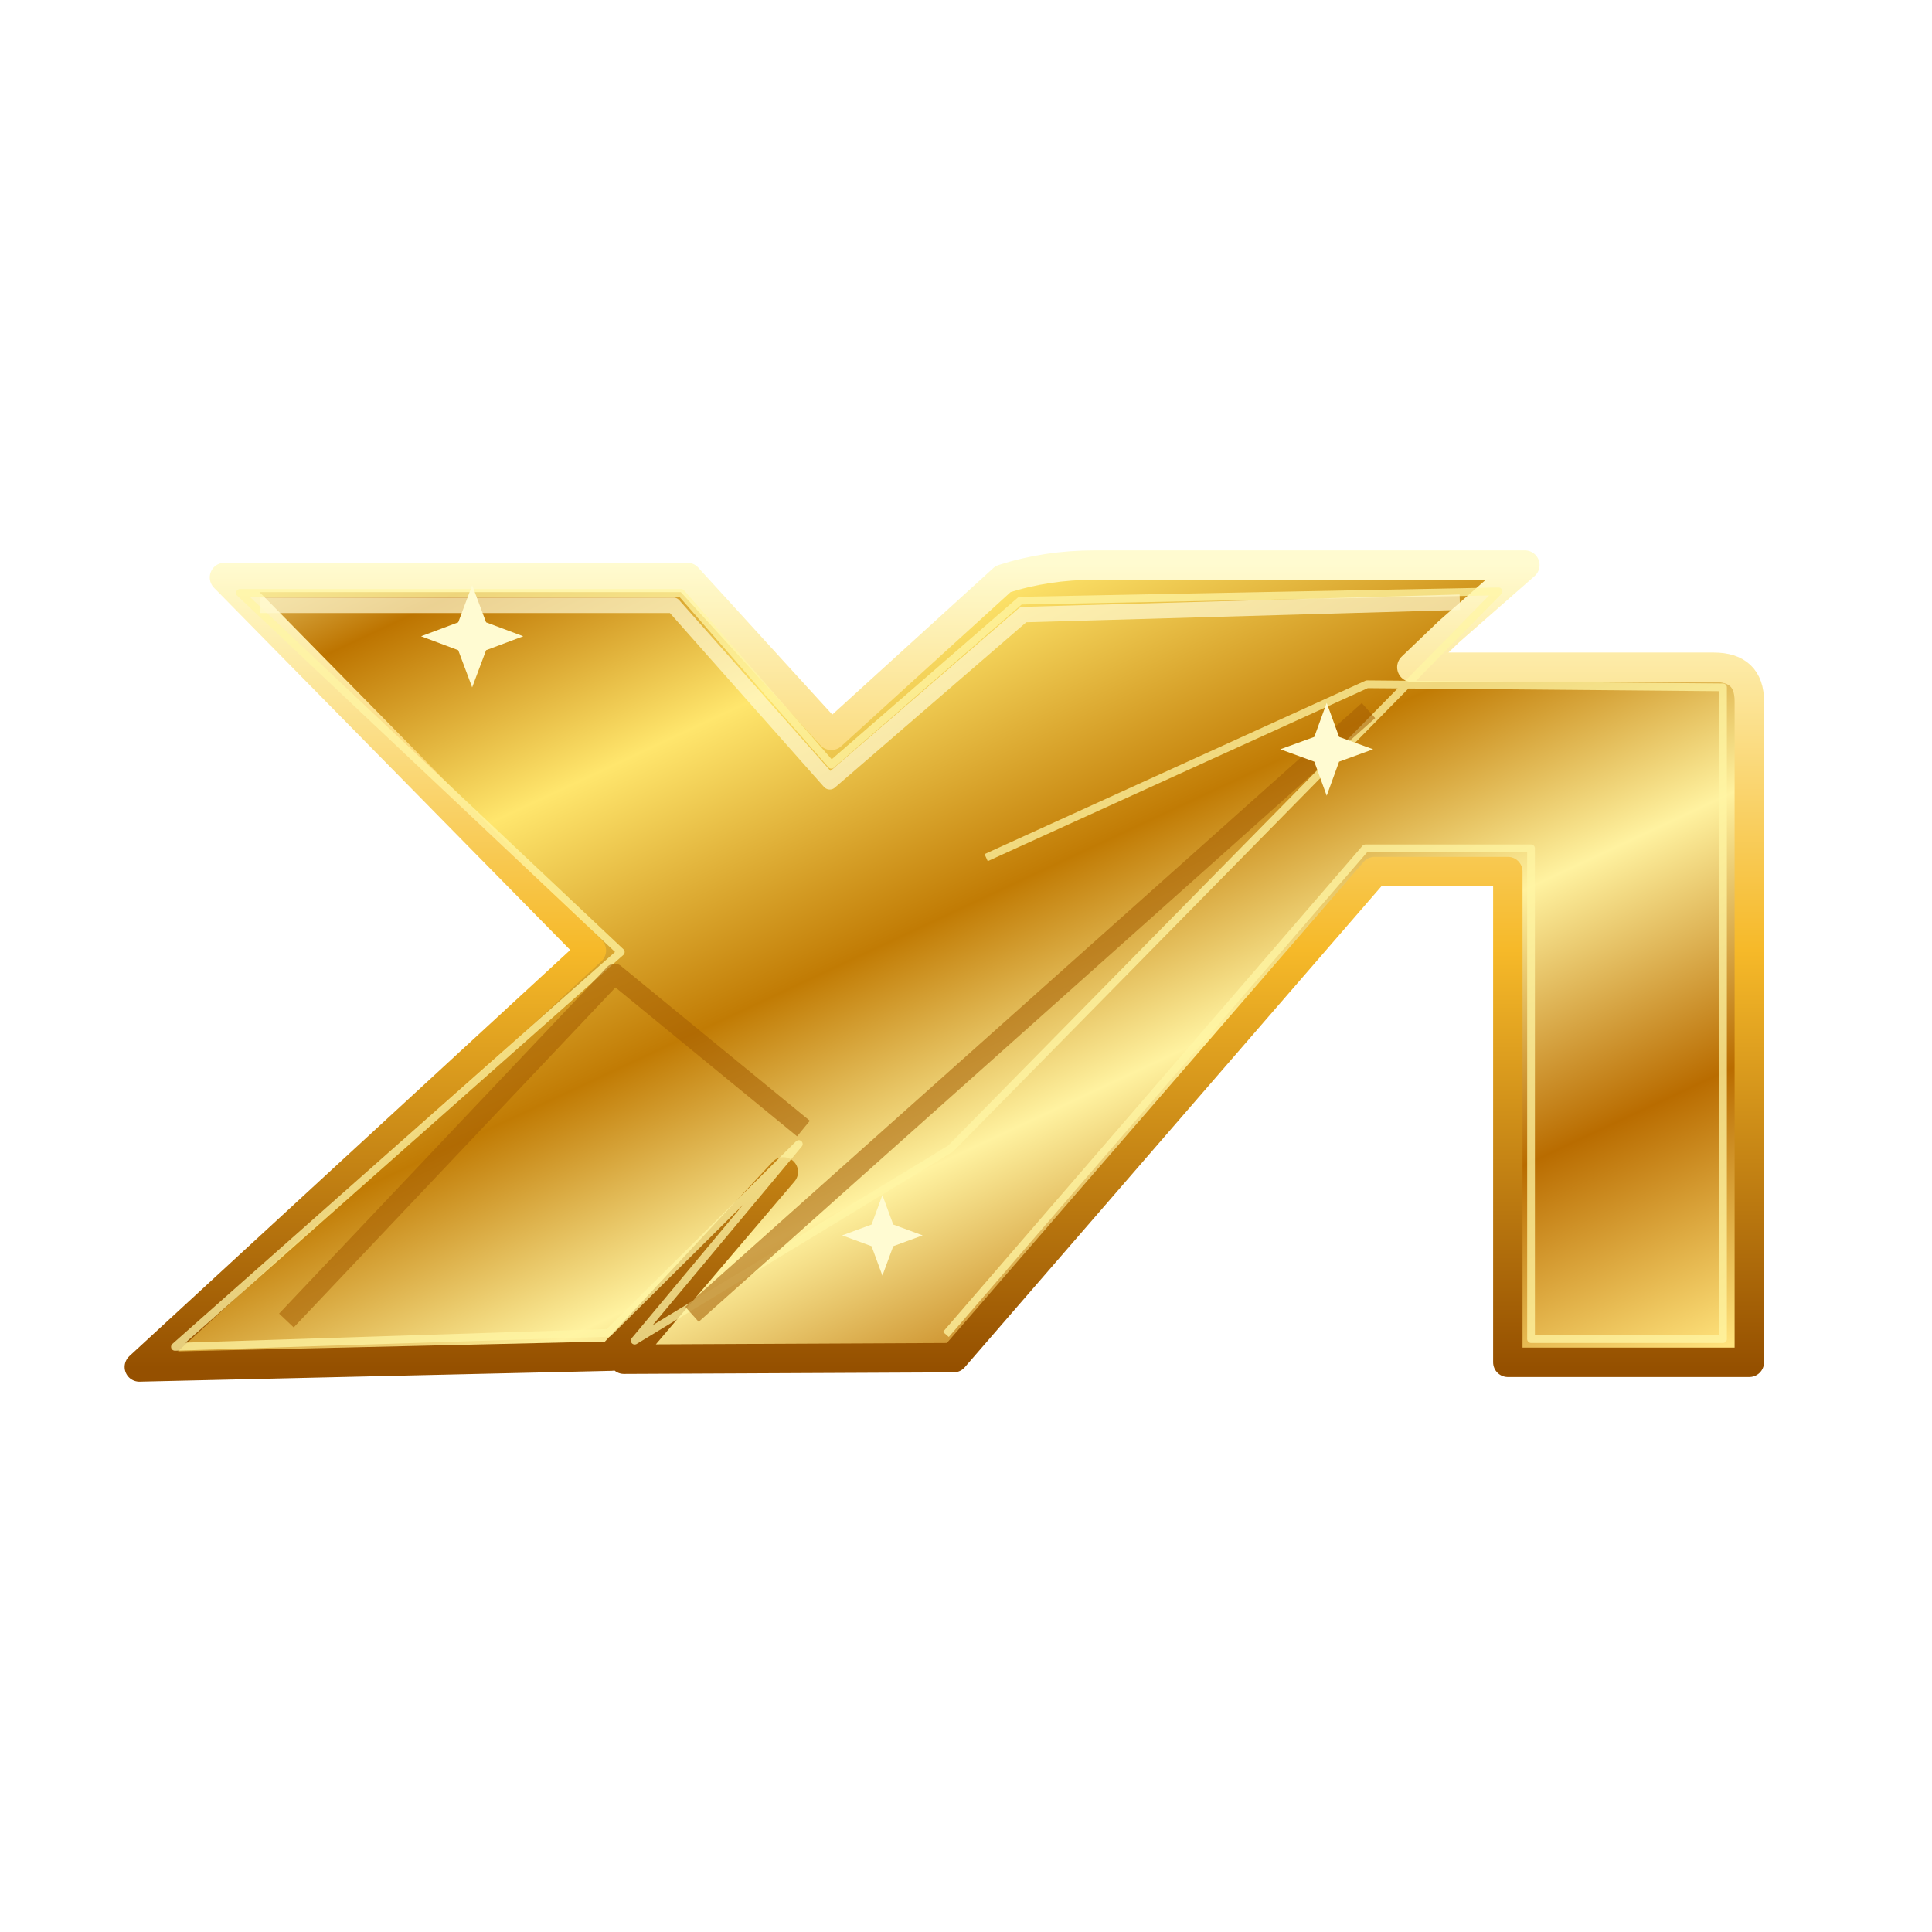
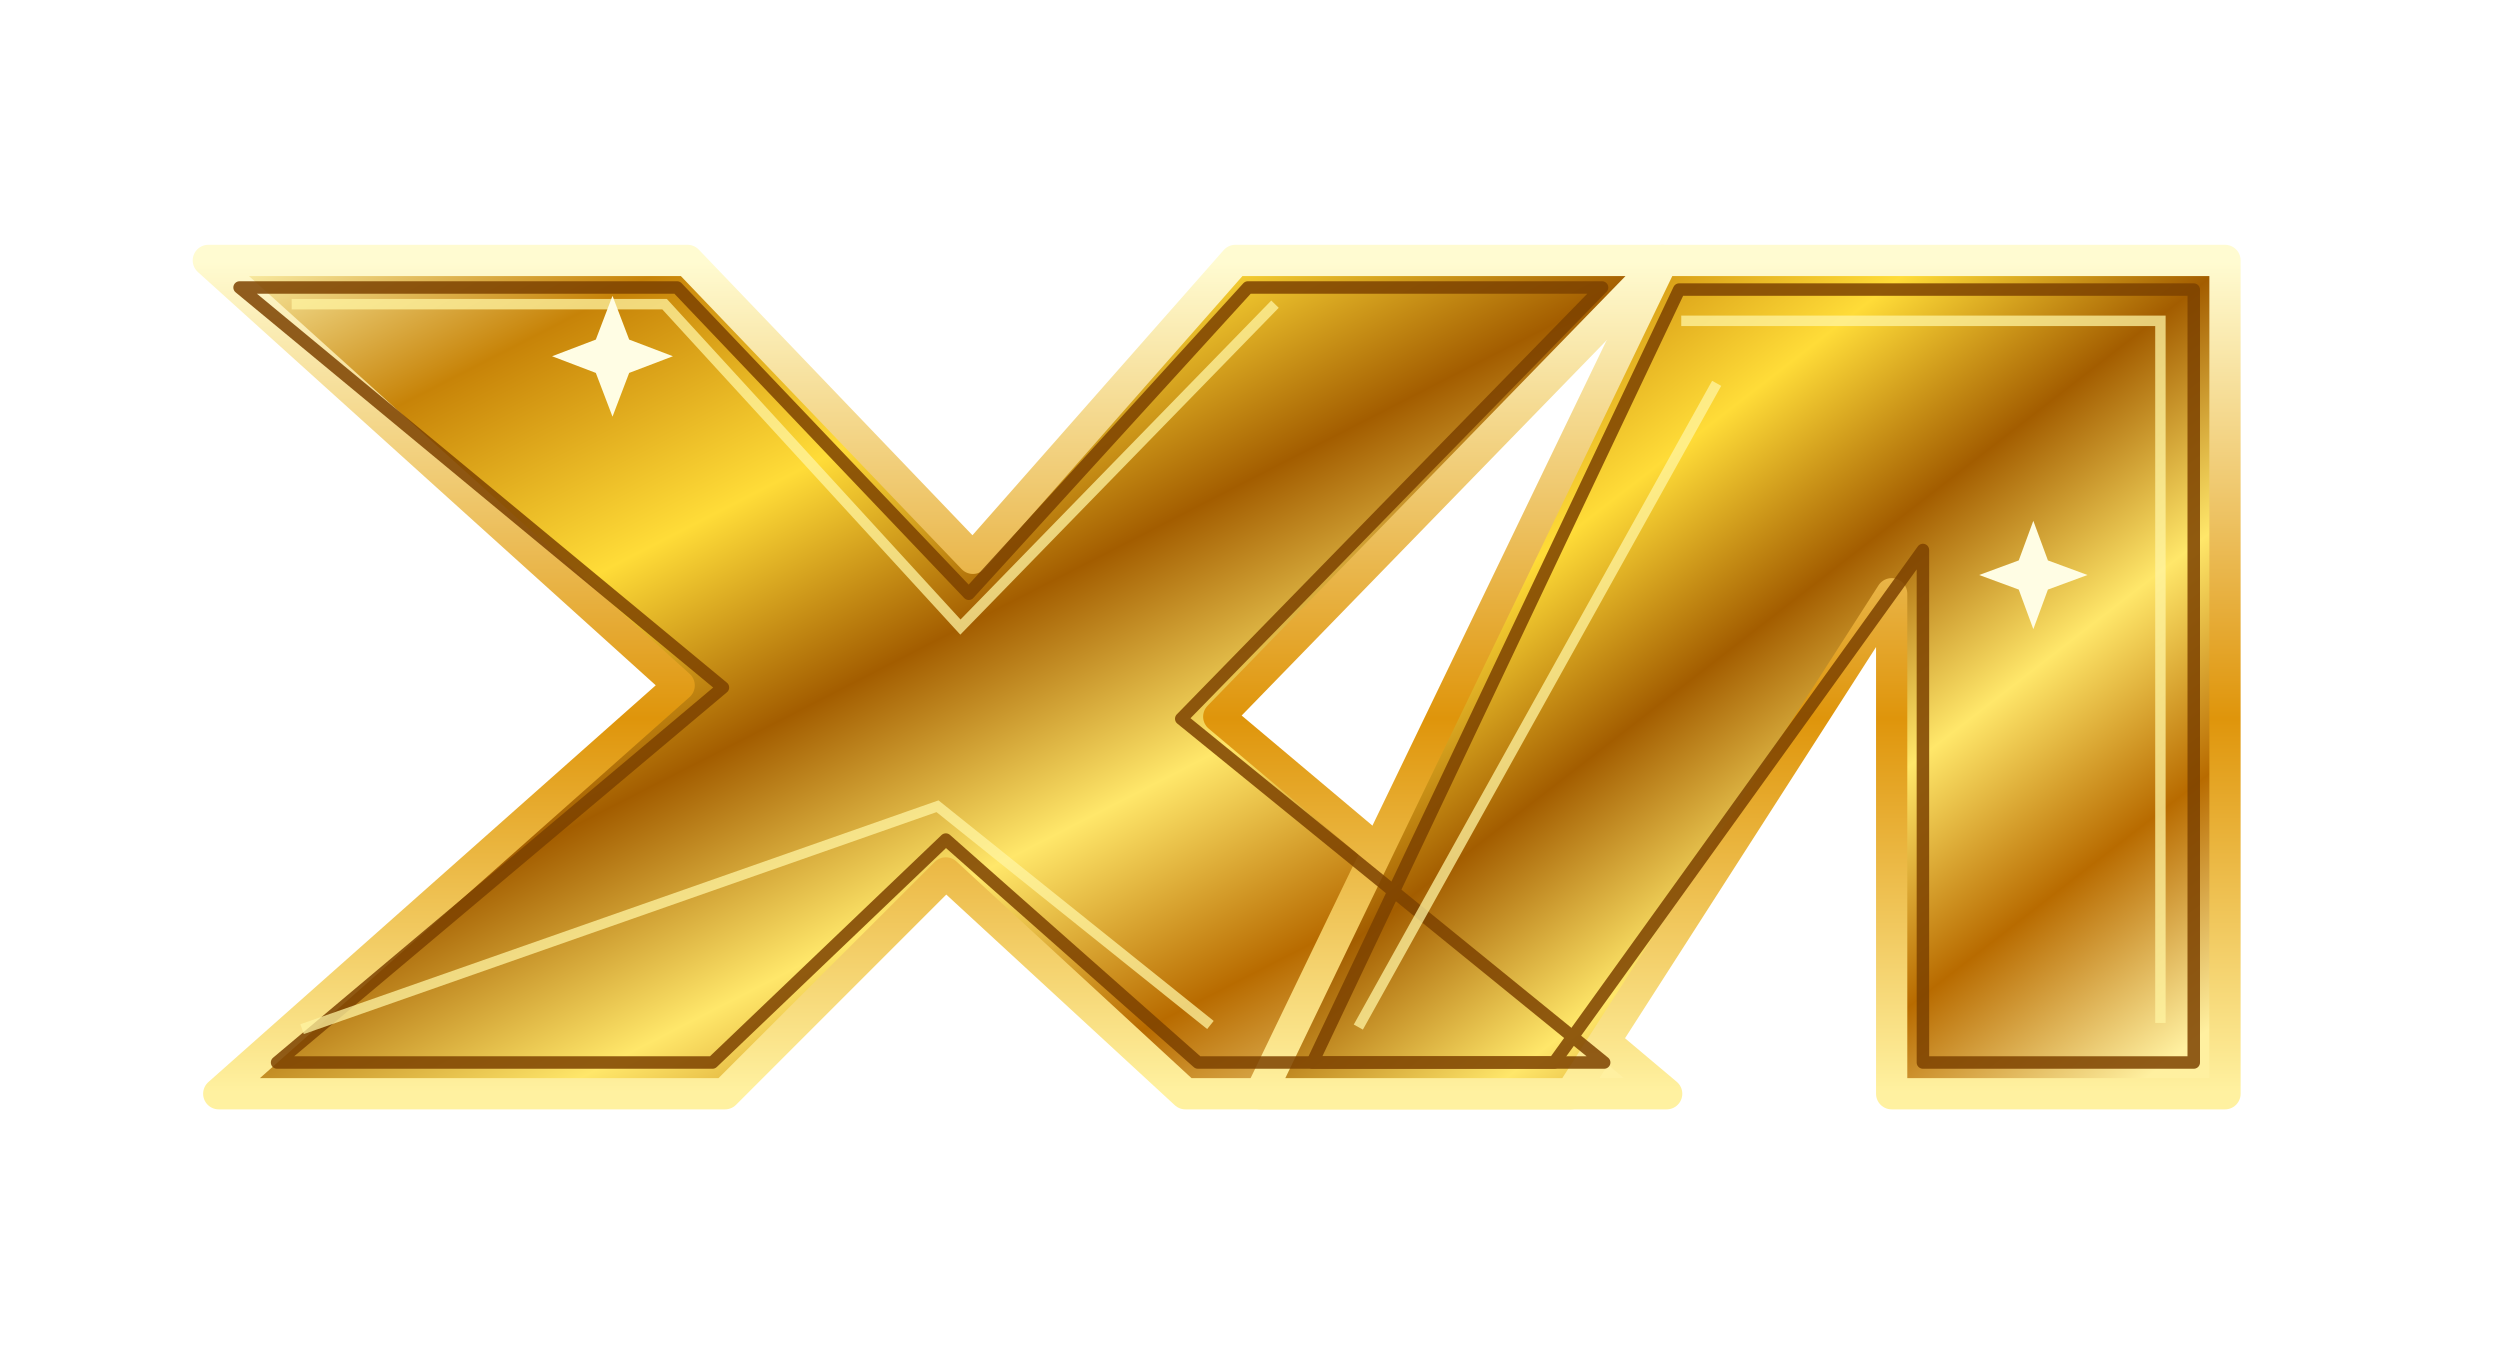
- <svg xmlns="http://www.w3.org/2000/svg" viewBox="0 0 1248 1248">
+ <svg xmlns="http://www.w3.org/2000/svg" viewBox="0 0 1200 650">
  <defs>
-     <linearGradient id="gold" x1="0" y1="0" x2=".95" y2="1">
-       <stop stop-color="#fff4a4" />
-       <stop offset=".12" stop-color="#bd7400" />
-       <stop offset=".28" stop-color="#ffe66d" />
-       <stop offset=".48" stop-color="#c17b04" />
-       <stop offset=".64" stop-color="#fff2a0" />
-       <stop offset=".82" stop-color="#b96c00" />
-       <stop offset="1" stop-color="#ffe37d" />
+     <linearGradient id="g" x1="0" y1="0" x2=".9" y2="1">
+       <stop stop-color="#fff8b6" />
+       <stop offset=".16" stop-color="#c78308" />
+       <stop offset=".34" stop-color="#ffdc38" />
+       <stop offset=".5" stop-color="#a35d00" />
+       <stop offset=".67" stop-color="#ffe76a" />
+       <stop offset=".83" stop-color="#b86b00" />
+       <stop offset="1" stop-color="#fff0a0" />
    </linearGradient>
-     <linearGradient id="rim" x1="0" y1="0" x2="0" y2="1">
-       <stop stop-color="#fffbd0" />
-       <stop offset=".48" stop-color="#f6b929" />
-       <stop offset="1" stop-color="#955000" />
+     <linearGradient id="edge" x1="0" y1="0" x2="0" y2="1">
+       <stop stop-color="#fffbd1" />
+       <stop offset=".55" stop-color="#df950b" />
+       <stop offset="1" stop-color="#fff1a0" />
    </linearGradient>
-     <filter id="shine">
-       <feGaussianBlur stdDeviation="3" />
-     </filter>
  </defs>
-   <g stroke-linejoin="round">
-     <path id="xn" d="M145 373 L444 373 L537 475 L648 374 Q676 365 707 365 L985 365 L936 408 L912 431 L1107 431 Q1130 431 1130 453 L1130 880 L974 880 L974 563 L888 563 L616 877 L403 878 L506 757 L395 876 L90 883 L382 614 Z" fill="url(#gold)" stroke="url(#rim)" stroke-width="19" />
-     <path d="M155 383 L440 383 L537 494 L659 388 L968 382 L614 742 L410 866 L516 739 L393 861 L113 870 L401 615 Z M637 554 L883 442 L1113 444 L1113 865 L989 865 L989 548 L882 548 L611 862" fill="none" stroke="#fff5a4" stroke-width="5" opacity=".75" />
-     <path d="M168 391 L435 391 L536 505 L661 397 L943 389" stroke="#fffad1" stroke-width="10" fill="none" opacity=".7" />
-     <path d="M185 853 L397 629 L519 729 M447 849 L884 459" fill="none" stroke="#a45d02" stroke-width="13" opacity=".55" />
+   <g fill="url(#g)" stroke="url(#edge)" stroke-width="15" stroke-linejoin="round">
+     <path d="M100 125H330L467 268 593 125H798L585 344 800 525H569L454 419 348 525H105L326 329Z" />
+     <path d="M605 525L798 125H1068V525H908V285L754 525Z" />
  </g>
-   <g fill="#fffbd2">
-     <path d="M305 378 l9 24 24 9-24 9-9 24-9-24-24-9 24-9z" />
-     <path d="M857 454 l8 22 22 8-22 8-8 22-8-22-22-8 22-8z" />
-     <path d="M570 772 l7 19 19 7-19 7-7 19-7-19-19-7 19-7z" />
+   <g fill="none" stroke="#7d4200" stroke-width="6" stroke-linejoin="round" opacity=".85">
+     <path d="M115 138H325L465 285 599 138H769L567 345 770 510H575L454 403 342 510H133L347 330Z" />
+     <path d="M630 510L806 139H1053V510H923V264L746 510Z" />
+   </g>
+   <g fill="none" stroke="#fff4a2" stroke-width="5" opacity=".75">
+     <path d="M140 146H319L461 301 612 146M145 494L450 387 581 492" />
+     <path d="M807 154H1037V491M824 184L652 493" />
+   </g>
+   <g fill="#fffde4">
+     <path d="M294 142l8 21 21 8-21 8-8 21-8-21-21-8 21-8z" />
+     <path d="M976 250l7 19 19 7-19 7-7 19-7-19-19-7 19-7z" />
  </g>
</svg>
